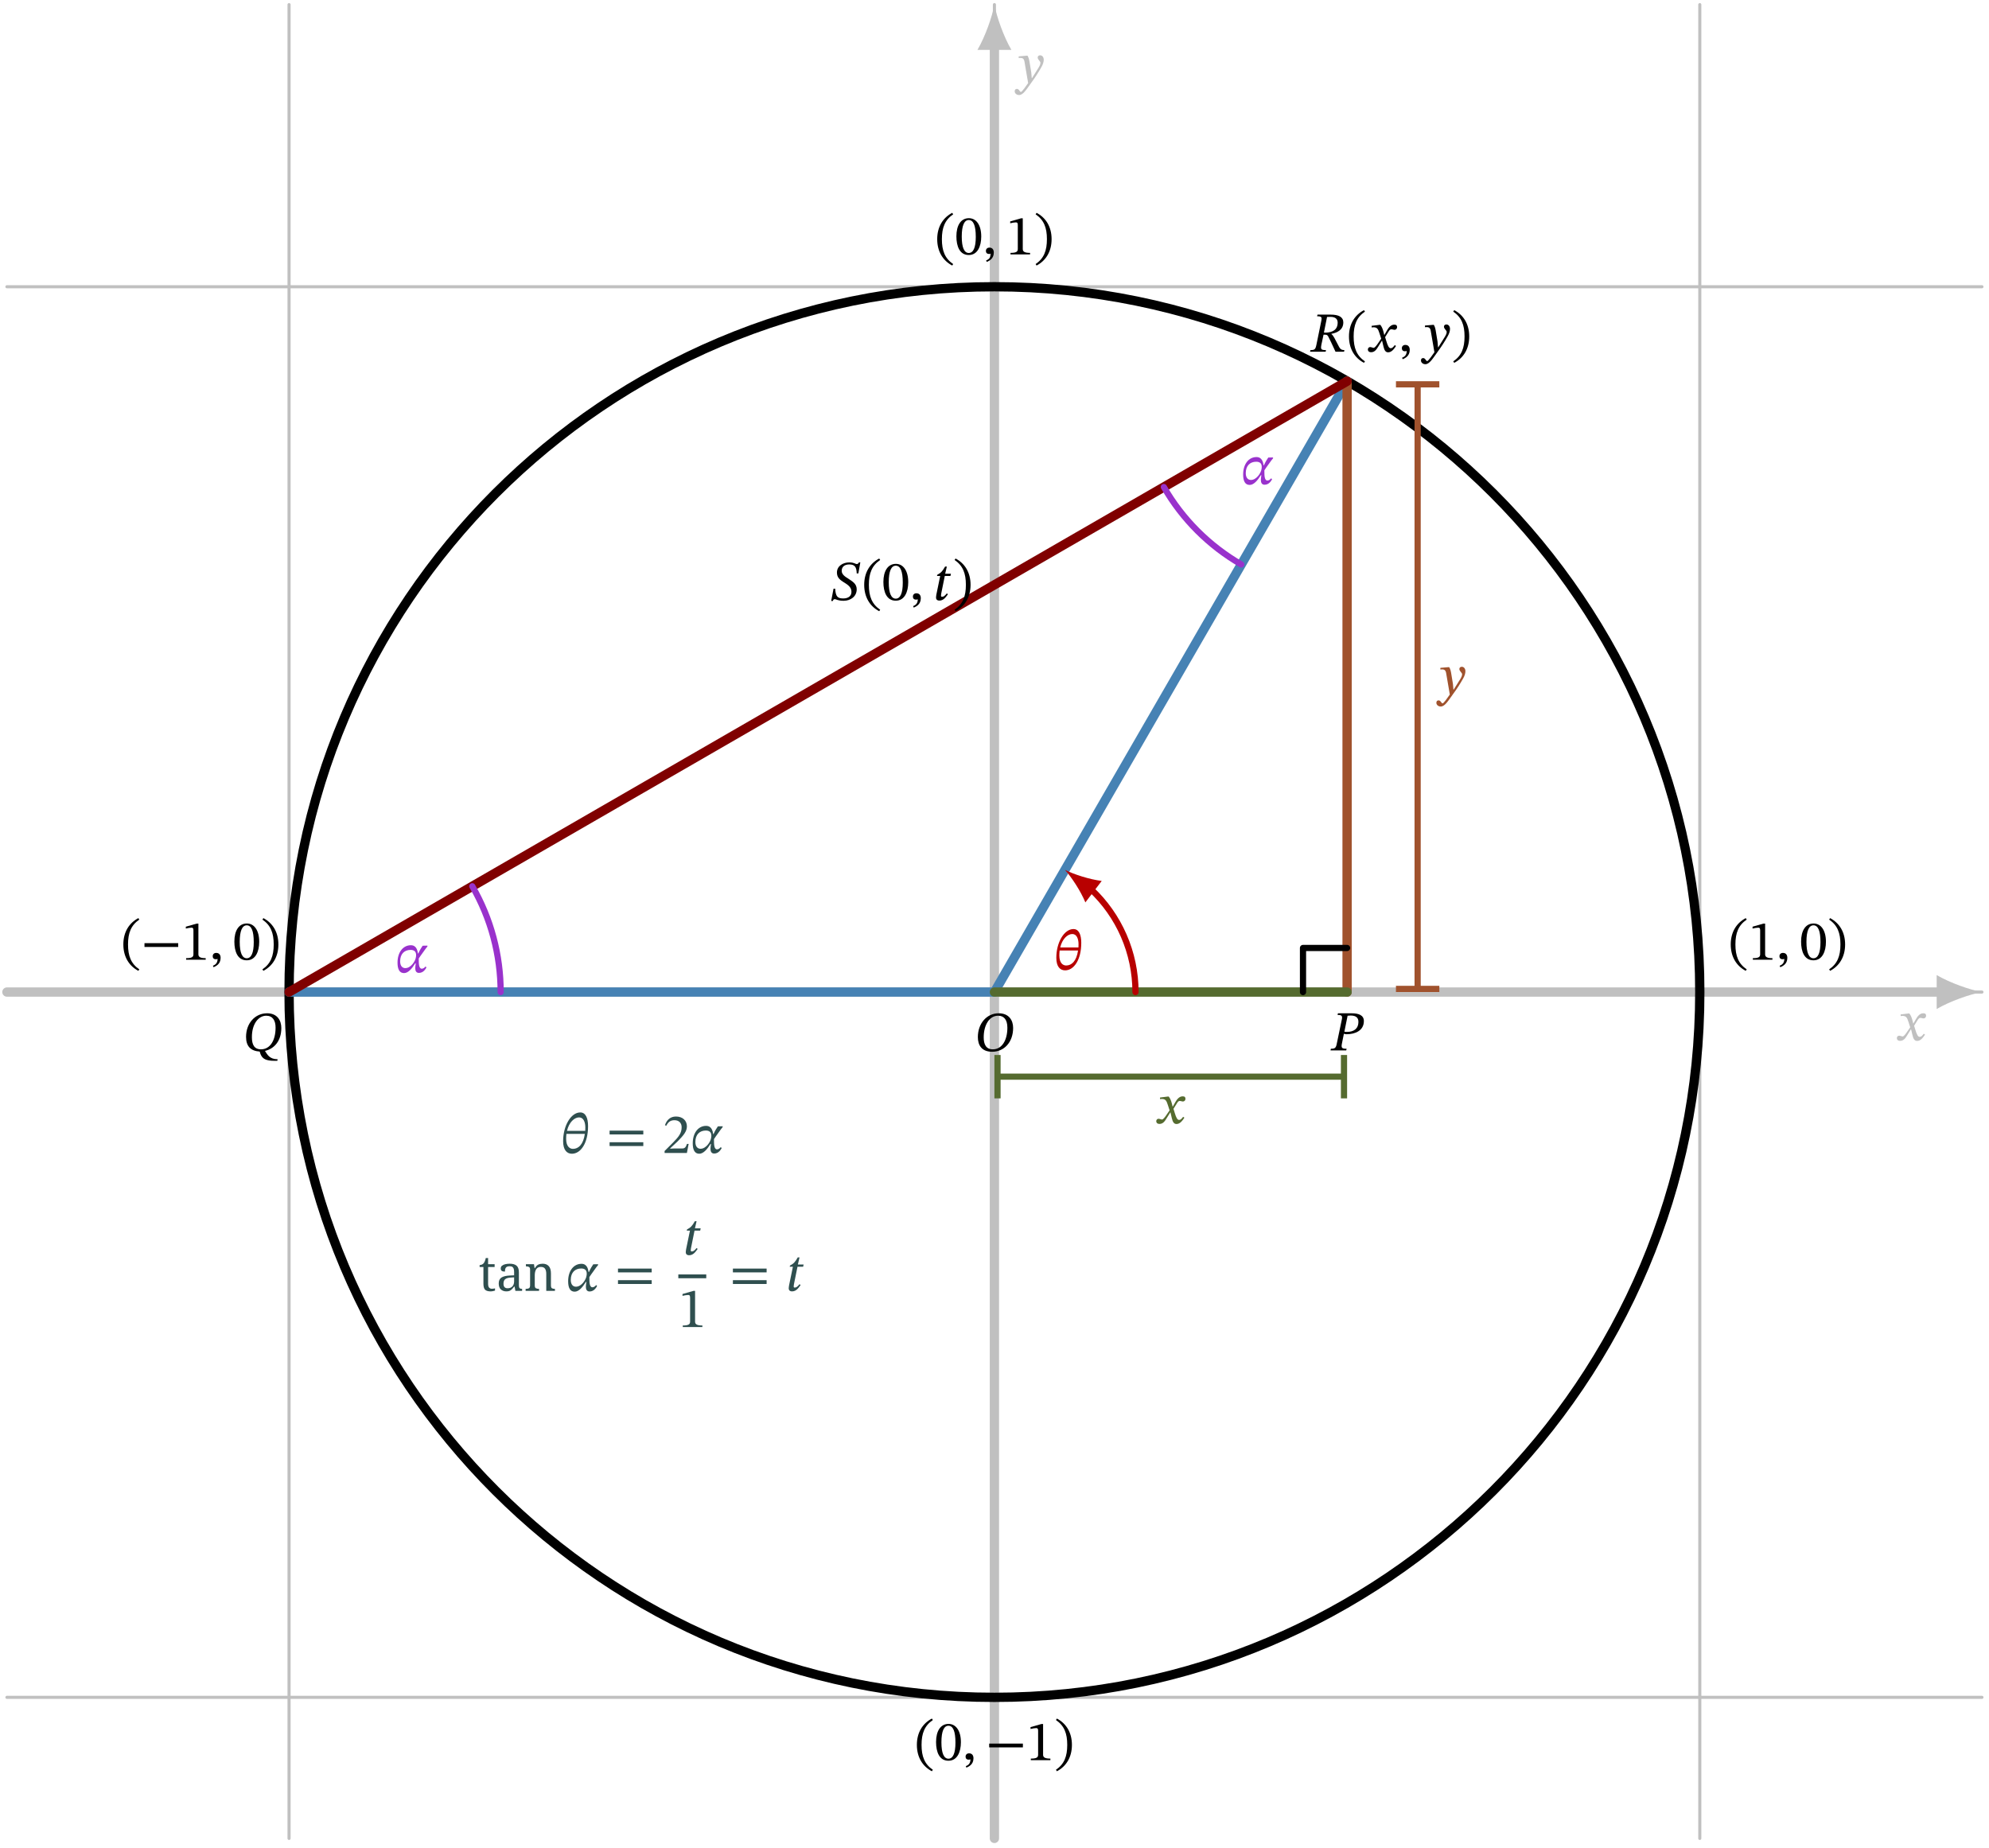
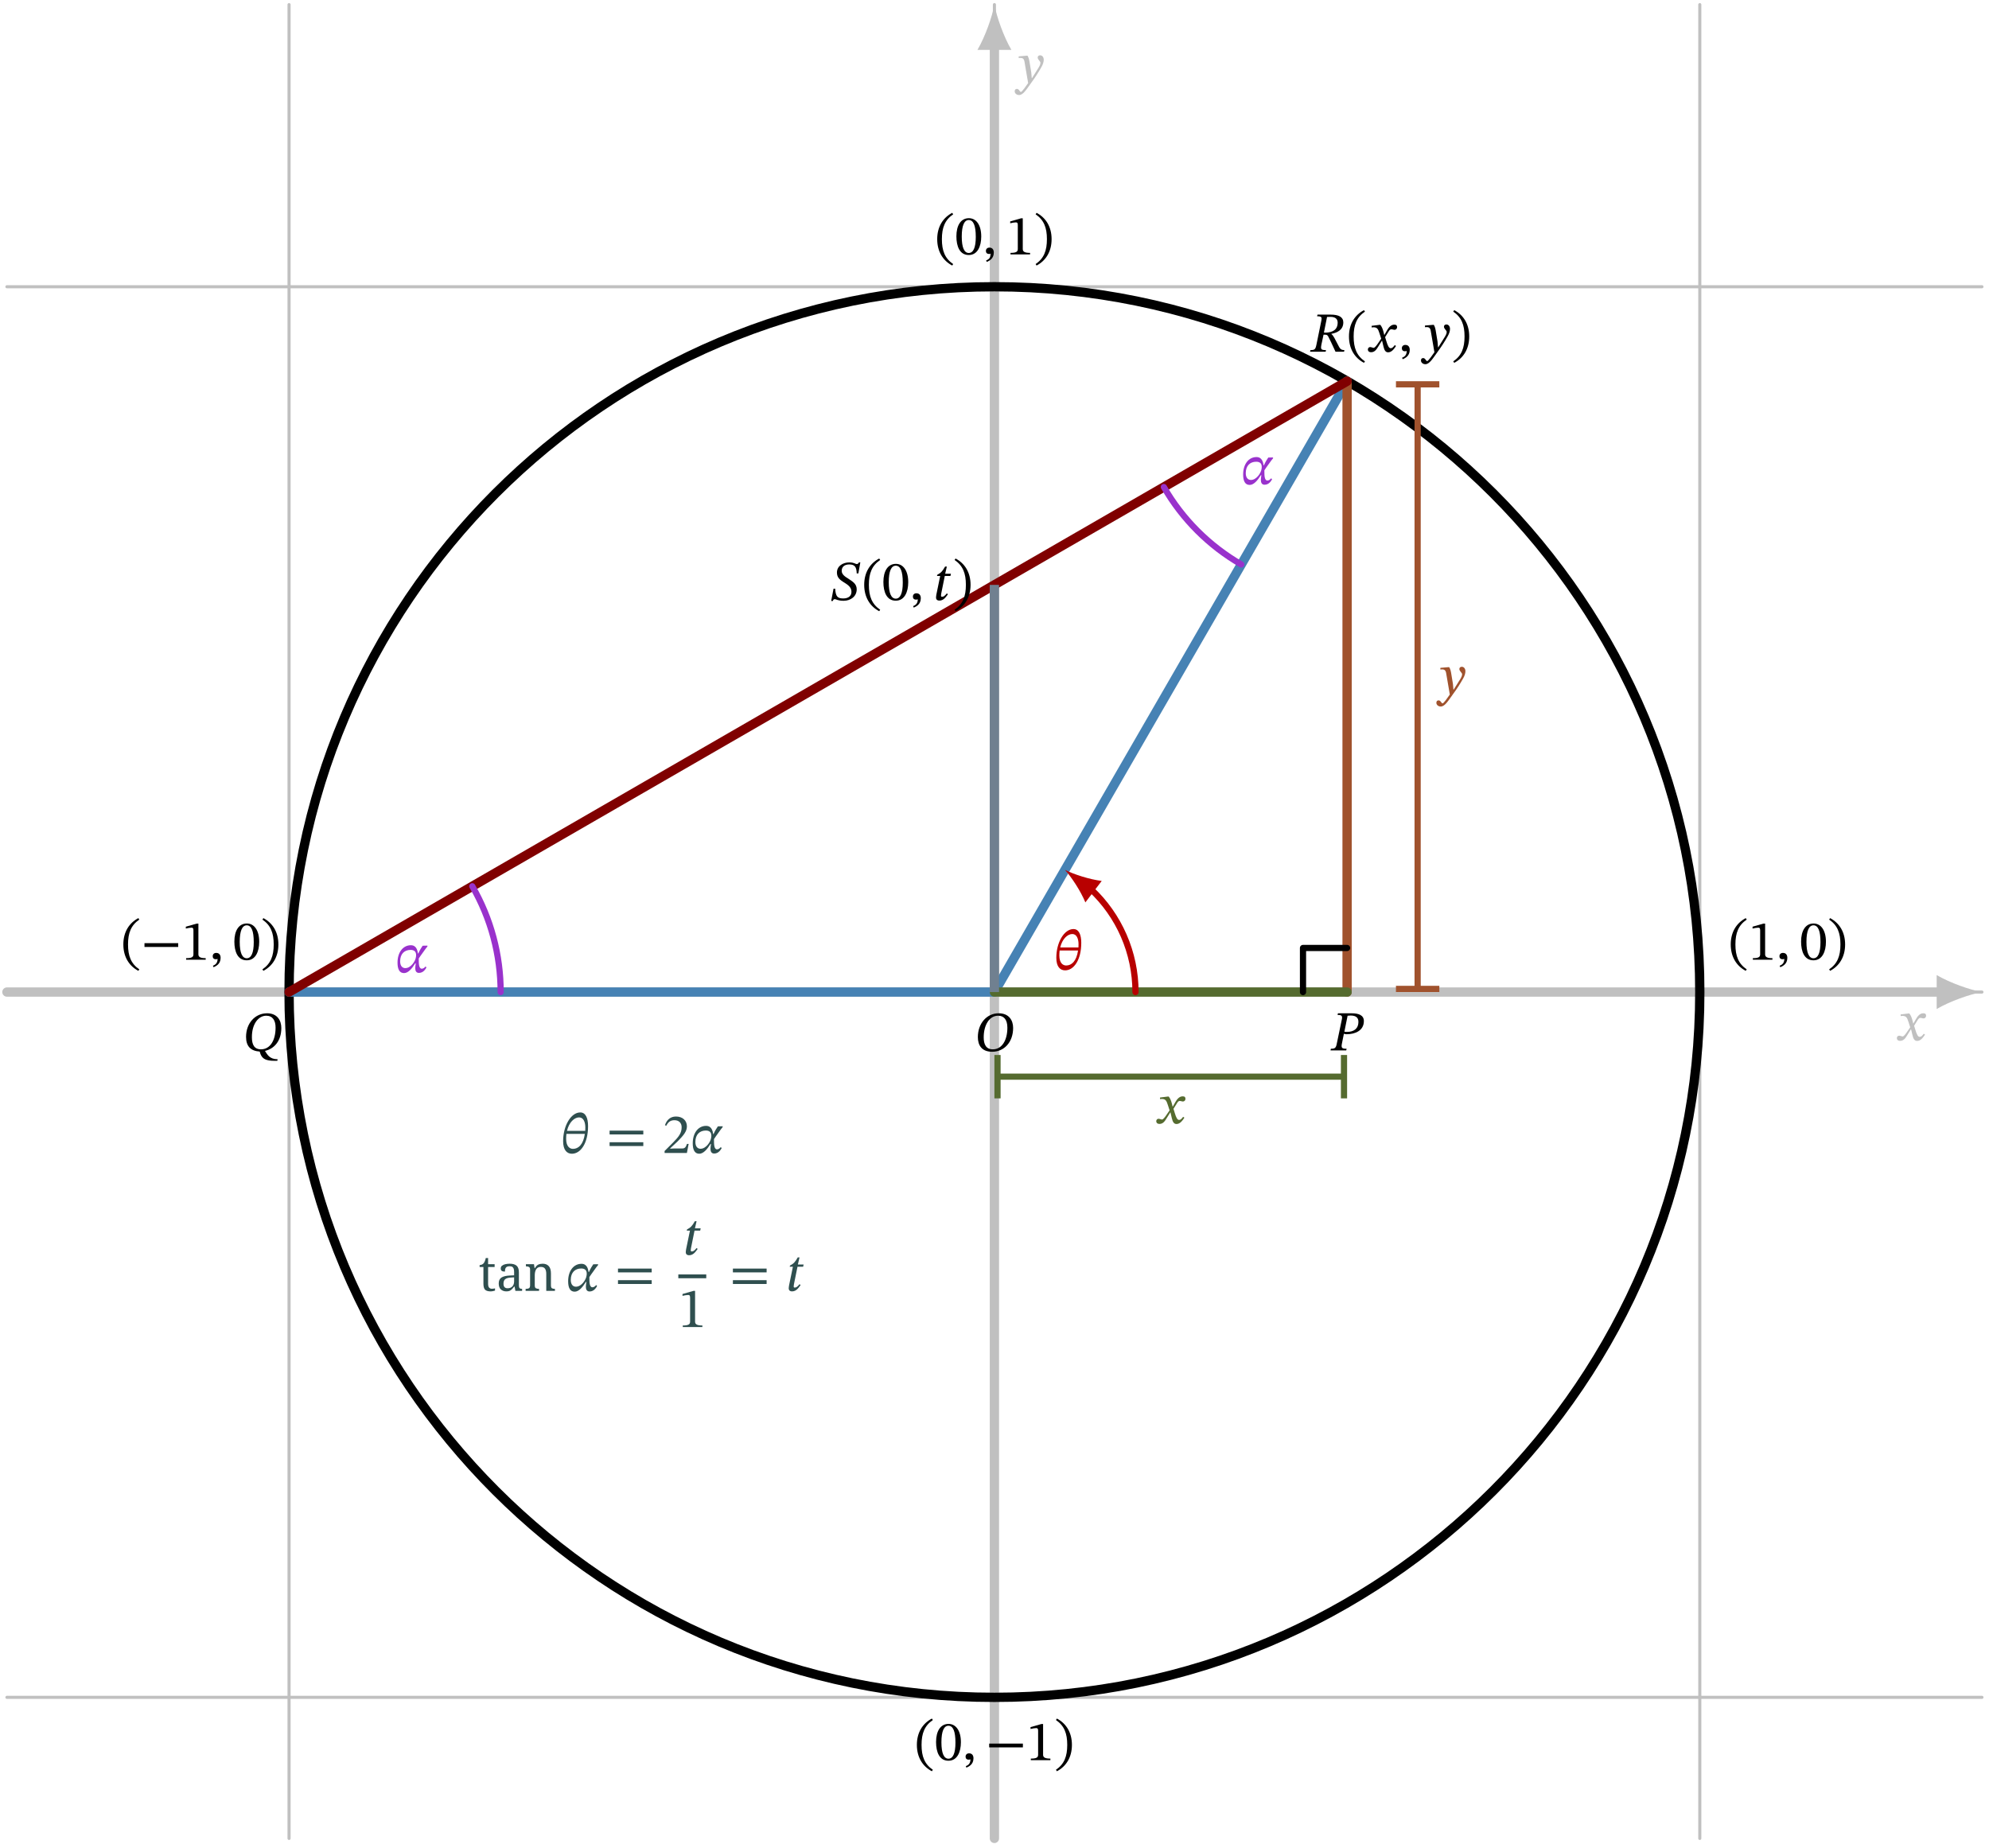
<svg xmlns="http://www.w3.org/2000/svg" xmlns:xlink="http://www.w3.org/1999/xlink" width="318.973" height="296.296" viewBox="0 0 318.973 296.296">
  <defs>
    <g>
      <g id="glyph-0-0">
        <path d="M 2.859 -2.703 L 2.828 -2.703 L 2.719 -3.156 C 2.594 -3.656 2.422 -4.047 2.203 -4.312 L 2.062 -4.312 L 0.812 -4.156 L 0.812 -3.891 C 0.812 -3.891 0.938 -3.922 1.094 -3.922 C 1.688 -3.922 1.844 -3.672 2.078 -2.922 L 2.344 -2.094 L 1.688 -1.141 C 1.328 -0.641 1.172 -0.625 1.141 -0.625 C 0.984 -0.625 0.766 -0.75 0.562 -0.75 C 0.344 -0.75 0.203 -0.547 0.203 -0.359 C 0.203 -0.141 0.344 0.078 0.734 0.078 C 1.281 0.078 1.578 -0.344 1.859 -0.812 L 2.453 -1.766 L 2.484 -1.766 L 2.703 -0.844 C 2.844 -0.25 3.031 0.094 3.453 0.094 C 4.062 0.094 4.453 -0.531 4.719 -0.922 L 4.516 -1.062 C 4.281 -0.75 4.109 -0.562 3.875 -0.562 C 3.594 -0.562 3.406 -0.891 3.156 -1.734 L 2.969 -2.344 L 3.516 -3.219 C 3.672 -3.484 3.797 -3.609 4 -3.609 C 4.125 -3.609 4.328 -3.516 4.484 -3.516 C 4.719 -3.516 4.891 -3.719 4.891 -3.938 C 4.891 -4.203 4.781 -4.344 4.438 -4.344 C 3.906 -4.344 3.547 -3.891 3.297 -3.469 Z M 2.859 -2.703 " />
      </g>
      <g id="glyph-0-1">
        <path d="M 2.281 -2.953 C 2.172 -3.672 2.109 -3.953 1.906 -4.312 L 1.766 -4.312 L 0.484 -4.203 L 0.484 -3.938 C 0.484 -3.938 0.672 -3.953 0.797 -3.953 C 1.344 -3.953 1.391 -3.516 1.453 -3.109 L 2 0.078 C 1.734 0.469 1.016 1.5 0.844 1.5 C 0.641 1.5 0.547 1.016 0.203 1.016 C -0.016 1.016 -0.156 1.141 -0.156 1.406 C -0.156 1.734 0.156 2 0.547 2 C 1.234 2 1.781 1.016 2.625 -0.141 C 3.094 -0.781 3.609 -1.562 4.094 -2.422 C 4.391 -2.922 4.5 -3.328 4.5 -3.672 C 4.5 -4.062 4.266 -4.375 3.922 -4.375 C 3.656 -4.375 3.531 -4.203 3.531 -4.016 C 3.531 -3.672 3.969 -3.422 3.969 -3.188 C 3.969 -2.969 3.891 -2.75 3.672 -2.391 L 2.625 -0.719 L 2.578 -0.719 L 2.5 -1.625 Z M 2.281 -2.953 " />
      </g>
      <g id="glyph-0-2">
        <path d="M 6.203 -3.719 C 6.203 -4.938 5.531 -6.062 3.891 -6.062 C 1.953 -6.062 0.547 -4.406 0.547 -2.25 C 0.547 -0.922 1.172 0.109 2.844 0.109 C 4.75 0.109 6.203 -1.406 6.203 -3.719 Z M 5.281 -3.75 C 5.281 -1.734 4.406 -0.281 2.953 -0.281 C 1.828 -0.281 1.484 -1.125 1.484 -2.203 C 1.484 -4.125 2.359 -5.672 3.797 -5.672 C 4.734 -5.672 5.281 -5.031 5.281 -3.75 Z M 5.281 -3.75 " />
      </g>
      <g id="glyph-0-3">
        <path d="M 0.406 -2.453 C 0.406 -0.422 1.359 1.016 2.812 1.781 L 2.969 1.547 C 1.641 0.641 1.156 -0.594 1.156 -2.453 C 1.156 -4.297 1.641 -5.531 2.969 -6.438 L 2.812 -6.672 C 1.359 -5.906 0.406 -4.469 0.406 -2.453 Z M 0.406 -2.453 " />
      </g>
      <g id="glyph-0-4">
        <path d="M 5.969 -2.047 L 5.969 -2.656 L 0.562 -2.656 L 0.562 -2.047 Z M 5.969 -2.047 " />
      </g>
      <g id="glyph-0-5">
        <path d="M 3.859 0 L 3.859 -0.25 C 3.031 -0.25 2.688 -0.422 2.688 -0.859 L 2.688 -5.797 L 2.422 -5.797 L 0.672 -5.297 L 0.672 -5 C 0.953 -5.078 1.406 -5.141 1.594 -5.141 C 1.828 -5.141 1.891 -5.016 1.891 -4.688 L 1.891 -0.859 C 1.891 -0.406 1.578 -0.25 0.719 -0.25 L 0.719 0 Z M 3.859 0 " />
      </g>
      <g id="glyph-0-6">
        <path d="M 0.641 1.203 C 1 1.031 1.766 0.719 1.766 -0.297 C 1.766 -0.797 1.516 -1.094 1.062 -1.094 C 0.703 -1.094 0.5 -0.859 0.5 -0.562 C 0.5 -0.297 0.641 -0.078 1 -0.078 C 1.094 -0.078 1.172 -0.094 1.281 -0.125 C 1.281 0.609 0.859 0.828 0.531 0.969 Z M 0.641 1.203 " />
      </g>
      <g id="glyph-0-7">
        <path d="M 4.234 -2.875 C 4.234 -4.734 3.422 -5.812 2.25 -5.812 C 0.938 -5.812 0.25 -4.625 0.25 -2.906 C 0.25 -1.297 0.781 0.094 2.234 0.094 C 3.656 0.094 4.234 -1.328 4.234 -2.875 Z M 3.359 -2.812 C 3.359 -1.078 2.953 -0.234 2.234 -0.234 C 1.516 -0.234 1.109 -1.094 1.109 -2.859 C 1.109 -4.656 1.516 -5.516 2.234 -5.516 C 2.969 -5.516 3.359 -4.656 3.359 -2.812 Z M 3.359 -2.812 " />
      </g>
      <g id="glyph-0-8">
        <path d="M 2.828 -2.453 C 2.828 -4.469 1.875 -5.906 0.422 -6.672 L 0.266 -6.438 C 1.594 -5.531 2.078 -4.297 2.078 -2.453 C 2.078 -0.594 1.594 0.641 0.266 1.547 L 0.422 1.781 C 1.875 1.016 2.828 -0.422 2.828 -2.453 Z M 2.828 -2.453 " />
      </g>
      <g id="glyph-0-9">
        <path d="M 6.203 -3.703 C 6.203 -4.938 5.531 -6.062 3.922 -6.062 C 1.984 -6.062 0.547 -4.453 0.547 -2.281 C 0.547 -0.75 1.312 -0.016 2.734 0.078 L 2.859 0.469 C 3.156 1.234 3.719 1.562 5.109 1.562 L 5.562 1.562 L 5.609 1.312 C 4.312 1.312 3.953 0.547 3.594 0 L 3.594 -0.031 C 5.031 -0.359 6.203 -1.594 6.203 -3.703 Z M 5.281 -3.766 C 5.281 -1.688 4.391 -0.281 2.938 -0.281 C 1.859 -0.281 1.484 -1.047 1.484 -2.203 C 1.469 -4.391 2.562 -5.672 3.781 -5.672 C 4.828 -5.672 5.281 -4.891 5.281 -3.766 Z M 5.281 -3.766 " />
      </g>
      <g id="glyph-0-10">
        <path d="M 5.25 -4.703 C 5.25 -5.578 4.5 -5.953 3.234 -5.953 L 1.109 -5.953 L 1.047 -5.688 C 1.781 -5.688 1.828 -5.516 1.734 -5.016 L 0.938 -1.125 C 0.781 -0.359 0.641 -0.266 -0.031 -0.266 L -0.078 0 L 2.422 0 L 2.469 -0.266 C 1.688 -0.266 1.594 -0.375 1.734 -1.125 L 2.078 -2.734 L 2.266 -2.734 C 2.594 -2.734 2.703 -2.688 2.844 -2.422 C 3.125 -1.875 3.312 -1.5 4 0 L 5.375 0 L 5.422 -0.266 C 5.016 -0.266 4.797 -0.375 4.594 -0.734 C 3.859 -2.141 3.672 -2.594 3.344 -2.828 L 3.344 -2.875 C 4.125 -3.016 5.25 -3.422 5.25 -4.703 Z M 2.641 -5.578 C 2.859 -5.594 2.953 -5.594 3.188 -5.594 C 4.078 -5.594 4.344 -5.156 4.344 -4.672 C 4.344 -3.5 3.5 -3.094 2.422 -3.062 L 2.141 -3.078 Z M 2.641 -5.578 " />
      </g>
      <g id="glyph-0-11">
        <path d="M 1.109 -5.953 L 1.047 -5.688 C 1.656 -5.688 1.844 -5.578 1.75 -5.047 L 0.938 -1.156 C 0.797 -0.391 0.656 -0.266 -0.031 -0.266 L -0.078 0 L 2.438 0 L 2.5 -0.266 C 1.766 -0.266 1.594 -0.375 1.75 -1.109 L 2.062 -2.672 C 2.172 -2.625 2.328 -2.594 2.516 -2.594 C 3.812 -2.594 5.266 -3.141 5.266 -4.703 C 5.266 -5.656 4.422 -5.953 3.312 -5.953 Z M 2.656 -5.562 C 2.859 -5.578 2.953 -5.594 3.141 -5.594 C 4.062 -5.594 4.391 -5.188 4.391 -4.594 C 4.391 -3.438 3.609 -2.969 2.562 -2.969 C 2.359 -2.969 2.234 -2.984 2.141 -3 Z M 2.656 -5.562 " />
      </g>
      <g id="glyph-0-12">
        <path d="M 4.5 -4.297 C 4.5 -5.609 4.109 -6.5 3.25 -6.5 C 1.766 -6.5 0.5 -4.375 0.5 -1.891 C 0.5 -0.484 1.094 0.125 1.906 0.125 C 3.312 0.125 4.5 -1.547 4.5 -4.297 Z M 2.078 -0.656 C 1.609 -0.656 0.984 -0.984 0.984 -2.266 C 0.984 -2.5 1 -2.844 1.031 -3.062 L 3.984 -3.062 C 3.734 -1.344 2.953 -0.656 2.078 -0.656 Z M 3.062 -5.703 C 3.766 -5.703 4.062 -4.938 4.062 -4.078 C 4.062 -3.922 4.047 -3.719 4.047 -3.547 L 1.125 -3.547 C 1.438 -4.906 2.297 -5.703 3.062 -5.703 Z M 3.062 -5.703 " />
      </g>
      <g id="glyph-0-13">
        <path d="M 4.578 -4.281 L 4.891 -6.047 L 4.672 -6.047 C 4.578 -5.859 4.469 -5.781 4.312 -5.781 C 4.109 -5.781 3.906 -6.047 3.125 -6.047 C 2.109 -6.047 1.141 -5.469 1.141 -4.422 C 1.141 -3.594 1.641 -3.25 2.234 -2.859 C 2.25 -2.859 2.25 -2.859 2.25 -2.859 C 2.891 -2.453 3.484 -2.078 3.469 -1.312 C 3.469 -0.609 2.906 -0.266 2.156 -0.266 C 1.234 -0.266 0.938 -0.578 0.859 -1.828 L 0.594 -1.828 L 0.219 0.141 L 0.484 0.141 C 0.531 -0.047 0.656 -0.156 0.781 -0.156 C 1 -0.156 1.266 0.109 2.219 0.109 C 3.328 0.109 4.312 -0.578 4.312 -1.734 C 4.312 -2.594 3.672 -2.969 3.016 -3.406 C 2.422 -3.766 1.906 -4.125 1.906 -4.688 C 1.906 -5.344 2.359 -5.719 3.109 -5.719 C 4.031 -5.719 4.281 -5.281 4.312 -4.281 Z M 4.578 -4.281 " />
      </g>
      <g id="glyph-0-14">
        <path d="M 2.875 -4.234 L 1.953 -4.234 L 2.219 -5.375 L 1.938 -5.375 C 1.484 -4.578 1.266 -4.375 0.688 -4.062 L 0.641 -3.875 L 1.156 -3.875 L 0.547 -0.922 C 0.531 -0.828 0.484 -0.547 0.484 -0.406 C 0.484 -0.125 0.656 0.078 1.031 0.078 C 1.75 0.078 2.125 -0.594 2.391 -0.938 L 2.219 -1.078 C 1.891 -0.672 1.703 -0.531 1.438 -0.531 C 1.312 -0.531 1.281 -0.625 1.281 -0.719 C 1.281 -0.875 1.344 -1.172 1.344 -1.172 L 1.891 -3.875 L 2.797 -3.875 Z M 2.875 -4.234 " />
      </g>
      <g id="glyph-0-15">
        <path d="M 3.656 -3.016 C 3.578 -3.516 3.406 -4.344 2.516 -4.344 C 1.266 -4.344 0.375 -3.219 0.375 -1.547 C 0.375 -0.5 0.688 0.125 1.422 0.125 C 2.078 0.125 2.688 -0.578 3.219 -1.438 L 3.297 -1.438 C 3.266 -1.141 3.219 -0.891 3.219 -0.672 C 3.219 -0.234 3.375 0.094 3.812 0.094 C 4.547 0.094 4.891 -0.562 5.016 -0.781 L 4.875 -0.938 C 4.703 -0.75 4.531 -0.578 4.266 -0.578 C 3.781 -0.578 3.781 -1.453 3.781 -2.109 C 3.781 -2.141 3.781 -2.188 3.781 -2.219 C 3.781 -2.25 4.219 -2.859 4.906 -3.812 C 4.969 -3.906 5.109 -4.062 5.172 -4.141 L 5.172 -4.281 L 4.406 -4.266 C 4.234 -4.031 3.922 -3.516 3.703 -3.016 Z M 1.625 -0.672 C 1.203 -0.672 0.797 -0.969 0.797 -1.766 C 0.797 -2.969 1.5 -3.594 2.469 -3.594 C 3.047 -3.594 3.359 -3.328 3.359 -2.766 C 3.359 -2.625 3.344 -2.516 3.328 -2.453 C 3.266 -1.828 2.531 -0.672 1.625 -0.672 Z M 1.625 -0.672 " />
      </g>
      <g id="glyph-0-16">
        <path d="M 5.969 -2.969 L 5.969 -3.578 L 0.562 -3.578 L 0.562 -2.969 Z M 5.969 -1.109 L 5.969 -1.719 L 0.562 -1.719 L 0.562 -1.109 Z M 5.969 -1.109 " />
      </g>
      <g id="glyph-0-17">
        <path d="M 4.203 -1.453 L 3.938 -1.453 C 3.734 -0.906 3.609 -0.719 3.141 -0.719 L 1.875 -0.719 L 1.234 -0.688 L 1.234 -0.734 L 2.438 -1.859 C 3.406 -2.844 3.922 -3.469 3.922 -4.266 C 3.922 -5.219 3.203 -5.844 2.172 -5.844 C 1.297 -5.844 0.688 -5.328 0.406 -4.453 L 0.609 -4.359 C 0.953 -5.031 1.344 -5.25 1.938 -5.25 C 2.641 -5.25 3.078 -4.812 3.078 -4.125 C 3.078 -3.188 2.625 -2.609 1.719 -1.688 L 0.344 -0.312 L 0.344 0 L 3.922 0 Z M 4.203 -1.453 " />
      </g>
      <g id="glyph-1-0">
        <path d="M 1.922 0.078 C 1.516 0.078 1.219 -0.008 1.031 -0.188 C 0.852 -0.375 0.766 -0.695 0.766 -1.156 L 0.766 -3.828 L 0.156 -3.828 L 0.156 -4.141 C 0.25 -4.141 0.352 -4.16 0.469 -4.203 C 0.582 -4.242 0.688 -4.312 0.781 -4.406 C 0.863 -4.5 0.93 -4.613 0.984 -4.75 C 1.047 -4.883 1.098 -5.055 1.141 -5.266 L 1.516 -5.266 L 1.516 -4.281 L 2.562 -4.281 L 2.562 -3.828 L 1.516 -3.828 L 1.516 -1.141 C 1.516 -0.867 1.566 -0.664 1.672 -0.531 C 1.785 -0.406 1.93 -0.344 2.109 -0.344 C 2.211 -0.344 2.301 -0.348 2.375 -0.359 C 2.457 -0.367 2.539 -0.383 2.625 -0.406 L 2.625 -0.047 C 2.551 -0.016 2.445 0.008 2.312 0.031 C 2.176 0.062 2.047 0.078 1.922 0.078 Z M 1.922 0.078 " />
      </g>
      <g id="glyph-1-1">
        <path d="M 1.641 0.078 C 1.285 0.078 0.988 -0.023 0.75 -0.234 C 0.52 -0.441 0.406 -0.766 0.406 -1.203 C 0.406 -1.629 0.551 -1.941 0.844 -2.141 C 1.145 -2.336 1.602 -2.445 2.219 -2.469 L 2.875 -2.5 L 2.875 -2.984 C 2.875 -3.172 2.859 -3.336 2.828 -3.484 C 2.797 -3.629 2.727 -3.742 2.625 -3.828 C 2.52 -3.91 2.359 -3.953 2.141 -3.953 C 1.941 -3.953 1.785 -3.914 1.672 -3.844 C 1.566 -3.77 1.492 -3.664 1.453 -3.531 C 1.422 -3.406 1.406 -3.258 1.406 -3.094 C 1.188 -3.094 1.02 -3.129 0.906 -3.203 C 0.789 -3.285 0.734 -3.414 0.734 -3.594 C 0.734 -3.781 0.797 -3.926 0.922 -4.031 C 1.055 -4.145 1.234 -4.227 1.453 -4.281 C 1.672 -4.332 1.91 -4.359 2.172 -4.359 C 2.66 -4.359 3.023 -4.254 3.266 -4.047 C 3.516 -3.836 3.641 -3.484 3.641 -2.984 L 3.641 -0.906 C 3.641 -0.688 3.676 -0.535 3.75 -0.453 C 3.82 -0.367 3.945 -0.328 4.125 -0.328 L 4.156 -0.328 L 4.156 0 L 3.078 0 L 2.953 -0.688 L 2.875 -0.688 C 2.77 -0.539 2.66 -0.41 2.547 -0.297 C 2.441 -0.18 2.316 -0.086 2.172 -0.016 C 2.035 0.047 1.859 0.078 1.641 0.078 Z M 1.828 -0.422 C 2.148 -0.422 2.406 -0.52 2.594 -0.719 C 2.781 -0.914 2.875 -1.188 2.875 -1.531 L 2.875 -2.172 L 2.375 -2.141 C 1.914 -2.117 1.598 -2.023 1.422 -1.859 C 1.254 -1.703 1.172 -1.469 1.172 -1.156 C 1.172 -0.664 1.391 -0.422 1.828 -0.422 Z M 1.828 -0.422 " />
      </g>
      <g id="glyph-1-2">
        <path d="M 0.219 0 L 0.219 -0.328 L 0.281 -0.328 C 0.469 -0.328 0.625 -0.359 0.75 -0.422 C 0.875 -0.492 0.938 -0.656 0.938 -0.906 L 0.938 -3.406 C 0.938 -3.633 0.875 -3.781 0.75 -3.844 C 0.625 -3.906 0.473 -3.938 0.297 -3.938 L 0.266 -3.938 L 0.266 -4.281 L 1.562 -4.281 L 1.656 -3.641 L 1.703 -3.641 C 1.867 -3.93 2.051 -4.125 2.25 -4.219 C 2.457 -4.312 2.691 -4.359 2.953 -4.359 C 3.367 -4.359 3.691 -4.234 3.922 -3.984 C 4.16 -3.734 4.281 -3.336 4.281 -2.797 L 4.281 -0.906 C 4.281 -0.656 4.332 -0.492 4.438 -0.422 C 4.551 -0.359 4.703 -0.328 4.891 -0.328 L 4.922 -0.328 L 4.922 0 L 3.531 0 L 3.531 -2.75 C 3.531 -3.102 3.461 -3.375 3.328 -3.562 C 3.203 -3.75 2.977 -3.844 2.656 -3.844 C 2.414 -3.844 2.223 -3.781 2.078 -3.656 C 1.941 -3.539 1.844 -3.383 1.781 -3.188 C 1.719 -2.988 1.688 -2.781 1.688 -2.562 L 1.688 -0.875 C 1.688 -0.633 1.75 -0.484 1.875 -0.422 C 2 -0.359 2.148 -0.328 2.328 -0.328 L 2.375 -0.328 L 2.375 0 Z M 0.219 0 " />
      </g>
    </g>
    <clipPath id="clip-0">
      <path clip-rule="nonzero" d="M 0.363 0 L 318.582 0 L 318.582 295.594 L 0.363 295.594 Z M 0.363 0 " />
    </clipPath>
    <clipPath id="clip-1">
      <path clip-rule="nonzero" d="M 0.363 158 L 313 158 L 313 160 L 0.363 160 Z M 0.363 158 " />
    </clipPath>
    <clipPath id="clip-2">
      <path clip-rule="nonzero" d="M 158 6 L 161 6 L 161 295.594 L 158 295.594 Z M 158 6 " />
    </clipPath>
  </defs>
  <g clip-path="url(#clip-0)">
    <path fill="none" stroke-width="0.498" stroke-linecap="round" stroke-linejoin="round" stroke="rgb(75.2%, 75.2%, 75.2%)" stroke-opacity="1" stroke-miterlimit="10" d="M -158.74 -113.387 L 158.743 -113.387 M -158.74 -0.001 L 158.743 -0.001 M -158.74 113.388 L 158.743 113.388 M -113.387 -136.066 L -113.387 158.742 M -0.001 -136.066 L -0.001 158.742 M 113.389 -136.066 L 113.389 158.742 " transform="matrix(0.99763, 0, 0, -0.99763, 159.4735, 159.108)" />
  </g>
  <g clip-path="url(#clip-1)">
    <path fill="none" stroke-width="1.494" stroke-linecap="round" stroke-linejoin="round" stroke="rgb(75.2%, 75.2%, 75.2%)" stroke-opacity="1" stroke-miterlimit="10" d="M -158.74 -0.001 L 152.196 -0.001 " transform="matrix(0.99763, 0, 0, -0.99763, 159.4735, 159.108)" />
  </g>
  <path fill-rule="nonzero" fill="rgb(75.2%, 75.2%, 75.2%)" fill-opacity="1" d="M 317.84 159.109 C 315.902 158.746 312.762 157.656 310.582 156.387 L 310.582 161.828 C 312.762 160.559 315.902 159.473 317.84 159.109 " />
  <g clip-path="url(#clip-2)">
    <path fill="none" stroke-width="1.494" stroke-linecap="round" stroke-linejoin="round" stroke="rgb(75.2%, 75.2%, 75.2%)" stroke-opacity="1" stroke-miterlimit="10" d="M -0.001 -136.066 L -0.001 152.195 " transform="matrix(0.99763, 0, 0, -0.99763, 159.4735, 159.108)" />
  </g>
  <path fill-rule="nonzero" fill="rgb(75.2%, 75.2%, 75.2%)" fill-opacity="1" d="M 159.473 0.742 C 159.109 2.676 158.023 5.82 156.754 8 L 162.195 8 C 160.926 5.82 159.836 2.676 159.473 0.742 " />
  <g fill="rgb(75.2%, 75.2%, 75.2%)" fill-opacity="1">
    <use xlink:href="#glyph-0-0" x="303.994" y="166.856" />
  </g>
  <g fill="rgb(75.2%, 75.2%, 75.2%)" fill-opacity="1">
    <use xlink:href="#glyph-0-1" x="162.882" y="13.243" />
  </g>
  <g fill="rgb(0%, 0%, 0%)" fill-opacity="1">
    <use xlink:href="#glyph-0-2" x="156.271" y="168.576" />
  </g>
  <path fill="none" stroke-width="1.494" stroke-linecap="round" stroke-linejoin="round" stroke="rgb(0%, 0%, 0%)" stroke-opacity="1" stroke-miterlimit="10" d="M 113.389 -0.001 C 113.389 62.624 62.624 113.388 -0.001 113.388 C -62.622 113.388 -113.387 62.624 -113.387 -0.001 C -113.387 -62.623 -62.622 -113.387 -0.001 -113.387 C 62.624 -113.387 113.389 -62.623 113.389 -0.001 Z M 113.389 -0.001 " transform="matrix(0.99763, 0, 0, -0.99763, 159.4735, 159.108)" />
  <g fill="rgb(0%, 0%, 0%)" fill-opacity="1">
    <use xlink:href="#glyph-0-3" x="19.375" y="153.924" />
    <use xlink:href="#glyph-0-4" x="22.609" y="153.924" />
    <use xlink:href="#glyph-0-5" x="29.129" y="153.924" />
    <use xlink:href="#glyph-0-6" x="33.612" y="153.924" />
  </g>
  <g fill="rgb(0%, 0%, 0%)" fill-opacity="1">
    <use xlink:href="#glyph-0-7" x="37.335" y="153.924" />
    <use xlink:href="#glyph-0-8" x="41.817" y="153.924" />
  </g>
  <g fill="rgb(0%, 0%, 0%)" fill-opacity="1">
    <use xlink:href="#glyph-0-9" x="38.913" y="168.576" />
  </g>
  <g fill="rgb(0%, 0%, 0%)" fill-opacity="1">
    <use xlink:href="#glyph-0-3" x="277.15" y="153.924" />
    <use xlink:href="#glyph-0-5" x="280.383" y="153.924" />
    <use xlink:href="#glyph-0-6" x="284.866" y="153.924" />
  </g>
  <g fill="rgb(0%, 0%, 0%)" fill-opacity="1">
    <use xlink:href="#glyph-0-7" x="288.588" y="153.924" />
    <use xlink:href="#glyph-0-8" x="293.071" y="153.924" />
  </g>
  <g fill="rgb(0%, 0%, 0%)" fill-opacity="1">
    <use xlink:href="#glyph-0-3" x="149.893" y="40.807" />
    <use xlink:href="#glyph-0-7" x="153.126" y="40.807" />
    <use xlink:href="#glyph-0-6" x="157.609" y="40.807" />
  </g>
  <g fill="rgb(0%, 0%, 0%)" fill-opacity="1">
    <use xlink:href="#glyph-0-5" x="161.332" y="40.807" />
    <use xlink:href="#glyph-0-8" x="165.815" y="40.807" />
  </g>
  <g fill="rgb(0%, 0%, 0%)" fill-opacity="1">
    <use xlink:href="#glyph-0-3" x="146.632" y="282.3" />
    <use xlink:href="#glyph-0-7" x="149.865" y="282.3" />
    <use xlink:href="#glyph-0-6" x="154.348" y="282.3" />
  </g>
  <g fill="rgb(0%, 0%, 0%)" fill-opacity="1">
    <use xlink:href="#glyph-0-4" x="158.07" y="282.3" />
    <use xlink:href="#glyph-0-5" x="164.591" y="282.3" />
    <use xlink:href="#glyph-0-8" x="169.074" y="282.3" />
  </g>
  <path fill="none" stroke-width="1.494" stroke-linecap="round" stroke-linejoin="round" stroke="rgb(27.499%, 50.999%, 70.499%)" stroke-opacity="1" stroke-miterlimit="10" d="M -0.001 -0.001 L 56.692 98.196 " transform="matrix(0.99763, 0, 0, -0.99763, 159.4735, 159.108)" />
  <g fill="rgb(0%, 0%, 0%)" fill-opacity="1">
    <use xlink:href="#glyph-0-10" x="210.175" y="56.413" />
  </g>
  <g fill="rgb(0%, 0%, 0%)" fill-opacity="1">
    <use xlink:href="#glyph-0-3" x="215.926" y="56.413" />
    <use xlink:href="#glyph-0-0" x="219.159" y="56.413" />
  </g>
  <g fill="rgb(0%, 0%, 0%)" fill-opacity="1">
    <use xlink:href="#glyph-0-6" x="224.312" y="56.413" />
  </g>
  <g fill="rgb(0%, 0%, 0%)" fill-opacity="1">
    <use xlink:href="#glyph-0-1" x="228.035" y="56.413" />
  </g>
  <g fill="rgb(0%, 0%, 0%)" fill-opacity="1">
    <use xlink:href="#glyph-0-8" x="232.789" y="56.413" />
  </g>
  <path fill="none" stroke-width="1.494" stroke-linecap="round" stroke-linejoin="round" stroke="rgb(27.499%, 50.999%, 70.499%)" stroke-opacity="1" stroke-miterlimit="10" d="M -0.001 -0.001 L -113.387 -0.001 " transform="matrix(0.99763, 0, 0, -0.99763, 159.4735, 159.108)" />
  <path fill="none" stroke-width="1.494" stroke-linecap="round" stroke-linejoin="round" stroke="rgb(62.799%, 31.999%, 17.599%)" stroke-opacity="1" stroke-miterlimit="10" d="M 56.692 -0.001 L 56.692 98.196 " transform="matrix(0.99763, 0, 0, -0.99763, 159.4735, 159.108)" />
  <g fill="rgb(0%, 0%, 0%)" fill-opacity="1">
    <use xlink:href="#glyph-0-11" x="213.455" y="168.468" />
  </g>
  <path fill="none" stroke-width="1.494" stroke-linecap="round" stroke-linejoin="round" stroke="rgb(33.199%, 42%, 18.5%)" stroke-opacity="1" stroke-miterlimit="10" d="M -0.001 -0.001 L 56.692 -0.001 " transform="matrix(0.99763, 0, 0, -0.99763, 159.4735, 159.108)" />
  <path fill="none" stroke-width="0.996" stroke-linecap="round" stroke-linejoin="round" stroke="rgb(33.199%, 42%, 18.5%)" stroke-opacity="1" stroke-miterlimit="10" d="M 0.747 -13.604 L 55.948 -13.604 " transform="matrix(0.99763, 0, 0, -0.99763, 159.4735, 159.108)" />
  <path fill="none" stroke-width="0.996" stroke-linecap="butt" stroke-linejoin="miter" stroke="rgb(33.199%, 42%, 18.5%)" stroke-opacity="1" stroke-miterlimit="10" d="M 0.002 3.487 L 0.002 -3.487 " transform="matrix(-0.99763, 0, 0, 0.99763, 159.9705, 172.6816)" />
  <path fill="none" stroke-width="0.996" stroke-linecap="butt" stroke-linejoin="miter" stroke="rgb(33.199%, 42%, 18.5%)" stroke-opacity="1" stroke-miterlimit="10" d="M -0.001 3.487 L -0.001 -3.487 " transform="matrix(0.99763, 0, 0, -0.99763, 215.5358, 172.6816)" />
  <g fill="rgb(33.199%, 42%, 18.5%)" fill-opacity="1">
    <use xlink:href="#glyph-0-0" x="185.221" y="180.18" />
  </g>
  <path fill="none" stroke-width="0.996" stroke-linecap="round" stroke-linejoin="round" stroke="rgb(62.799%, 31.999%, 17.599%)" stroke-opacity="1" stroke-miterlimit="10" d="M 68.031 97.448 L 68.031 0.746 " transform="matrix(0.99763, 0, 0, -0.99763, 159.4735, 159.108)" />
  <path fill="none" stroke-width="0.996" stroke-linecap="butt" stroke-linejoin="miter" stroke="rgb(62.799%, 31.999%, 17.599%)" stroke-opacity="1" stroke-miterlimit="10" d="M 0.001 3.486 L 0.001 -3.487 " transform="matrix(0, -0.99763, -0.99763, 0, 227.3452, 61.64124)" />
  <path fill="none" stroke-width="0.996" stroke-linecap="butt" stroke-linejoin="miter" stroke="rgb(62.799%, 31.999%, 17.599%)" stroke-opacity="1" stroke-miterlimit="10" d="M -0.002 3.487 L -0.002 -3.486 " transform="matrix(0, 0.99763, 0.99763, 0, 227.3452, 158.611)" />
  <g fill="rgb(62.799%, 31.999%, 17.599%)" fill-opacity="1">
    <use xlink:href="#glyph-0-1" x="230.505" y="111.314" />
  </g>
  <path fill="none" stroke-width="0.996" stroke-linecap="round" stroke-linejoin="round" stroke="rgb(71.999%, 0%, 0%)" stroke-opacity="1" stroke-miterlimit="10" d="M 22.678 -0.001 C 22.678 6.342 20.027 12.309 15.512 16.542 " transform="matrix(0.99763, 0, 0, -0.99763, 159.4735, 159.108)" />
  <path fill-rule="nonzero" fill="rgb(71.999%, 0%, 0%)" fill-opacity="1" d="M 170.785 139.516 C 171.832 140.676 173.297 142.879 174.059 144.73 L 176.68 141.289 C 174.695 141.043 172.184 140.219 170.785 139.516 " />
  <g fill="rgb(71.999%, 0%, 0%)" fill-opacity="1">
    <use xlink:href="#glyph-0-12" x="168.901" y="155.505" />
  </g>
  <path fill="none" stroke-width="0.996" stroke-linecap="round" stroke-linejoin="round" stroke="rgb(0%, 0%, 0%)" stroke-opacity="1" stroke-miterlimit="10" d="M 56.692 7.086 L 49.605 7.086 L 49.605 -0.001 " transform="matrix(0.99763, 0, 0, -0.99763, 159.4735, 159.108)" />
  <path fill="none" stroke-width="1.494" stroke-linecap="round" stroke-linejoin="round" stroke="rgb(50%, 0%, 0%)" stroke-opacity="1" stroke-miterlimit="10" d="M -113.387 -0.001 L 56.692 98.196 " transform="matrix(0.99763, 0, 0, -0.99763, 159.4735, 159.108)" />
  <g fill="rgb(0%, 0%, 0%)" fill-opacity="1">
    <use xlink:href="#glyph-0-13" x="133.077" y="96.247" />
  </g>
  <g fill="rgb(0%, 0%, 0%)" fill-opacity="1">
    <use xlink:href="#glyph-0-3" x="138.185" y="96.247" />
    <use xlink:href="#glyph-0-7" x="141.418" y="96.247" />
    <use xlink:href="#glyph-0-6" x="145.901" y="96.247" />
  </g>
  <g fill="rgb(0%, 0%, 0%)" fill-opacity="1">
    <use xlink:href="#glyph-0-14" x="149.624" y="96.247" />
  </g>
  <g fill="rgb(0%, 0%, 0%)" fill-opacity="1">
    <use xlink:href="#glyph-0-8" x="152.82" y="96.247" />
  </g>
+   <path fill="none" stroke-width="1.494" stroke-linecap="butt" stroke-linejoin="round" stroke="rgb(43.999%, 50%, 56.499%)" stroke-opacity="1" stroke-miterlimit="10" d="M -0.001 -0.001 L -0.005 65.462 " transform="matrix(0.99763, 0, 0, -0.99763, 159.4735, 159.108)" />
  <path fill="none" stroke-width="0.996" stroke-linecap="round" stroke-linejoin="round" stroke="rgb(59.999%, 19.6%, 79.999%)" stroke-opacity="1" stroke-miterlimit="10" d="M -79.373 -0.001 C -79.373 5.97 -80.943 11.839 -83.93 17.008 " transform="matrix(0.99763, 0, 0, -0.99763, 159.4735, 159.108)" />
  <g fill="rgb(59.999%, 19.6%, 79.999%)" fill-opacity="1">
    <use xlink:href="#glyph-0-15" x="63.374" y="155.944" />
  </g>
  <path fill="none" stroke-width="0.996" stroke-linecap="round" stroke-linejoin="round" stroke="rgb(59.999%, 19.6%, 79.999%)" stroke-opacity="1" stroke-miterlimit="10" d="M 27.236 81.187 C 30.219 76.019 34.515 71.723 39.687 68.74 " transform="matrix(0.99763, 0, 0, -0.99763, 159.4735, 159.108)" />
  <g fill="rgb(59.999%, 19.6%, 79.999%)" fill-opacity="1">
    <use xlink:href="#glyph-0-15" x="198.985" y="77.649" />
  </g>
  <g fill="rgb(18.5%, 31%, 31%)" fill-opacity="1">
    <use xlink:href="#glyph-0-12" x="89.807" y="184.915" />
  </g>
  <g fill="rgb(18.5%, 31%, 31%)" fill-opacity="1">
    <use xlink:href="#glyph-0-16" x="97.197" y="184.915" />
  </g>
  <g fill="rgb(18.5%, 31%, 31%)" fill-opacity="1">
    <use xlink:href="#glyph-0-17" x="106.236" y="184.915" />
    <use xlink:href="#glyph-0-15" x="110.719" y="184.915" />
  </g>
  <g fill="rgb(18.5%, 31%, 31%)" fill-opacity="1">
    <use xlink:href="#glyph-1-0" x="76.76" y="207.039" />
    <use xlink:href="#glyph-1-1" x="79.573" y="207.039" />
    <use xlink:href="#glyph-1-2" x="84.073" y="207.039" />
  </g>
  <g fill="rgb(18.5%, 31%, 31%)" fill-opacity="1">
    <use xlink:href="#glyph-0-15" x="90.737" y="207.039" />
  </g>
  <g fill="rgb(18.5%, 31%, 31%)" fill-opacity="1">
    <use xlink:href="#glyph-0-16" x="98.544" y="207.039" />
  </g>
  <g fill="rgb(18.5%, 31%, 31%)" fill-opacity="1">
    <use xlink:href="#glyph-0-14" x="109.491" y="201.244" />
  </g>
  <path fill="none" stroke-width="0.617" stroke-linecap="butt" stroke-linejoin="round" stroke="rgb(18.5%, 31%, 31%)" stroke-opacity="1" stroke-miterlimit="10" d="M 0.001 -0.001 L 4.492 -0.001 " transform="matrix(0.99763, 0, 0, -0.99763, 108.78, 204.7026)" />
  <g fill="rgb(18.5%, 31%, 31%)" fill-opacity="1">
    <use xlink:href="#glyph-0-5" x="108.78" y="212.835" />
  </g>
  <g fill="rgb(18.5%, 31%, 31%)" fill-opacity="1">
    <use xlink:href="#glyph-0-16" x="116.972" y="207.039" />
  </g>
  <g fill="rgb(18.5%, 31%, 31%)" fill-opacity="1">
    <use xlink:href="#glyph-0-14" x="126.001" y="207.039" />
  </g>
</svg>
